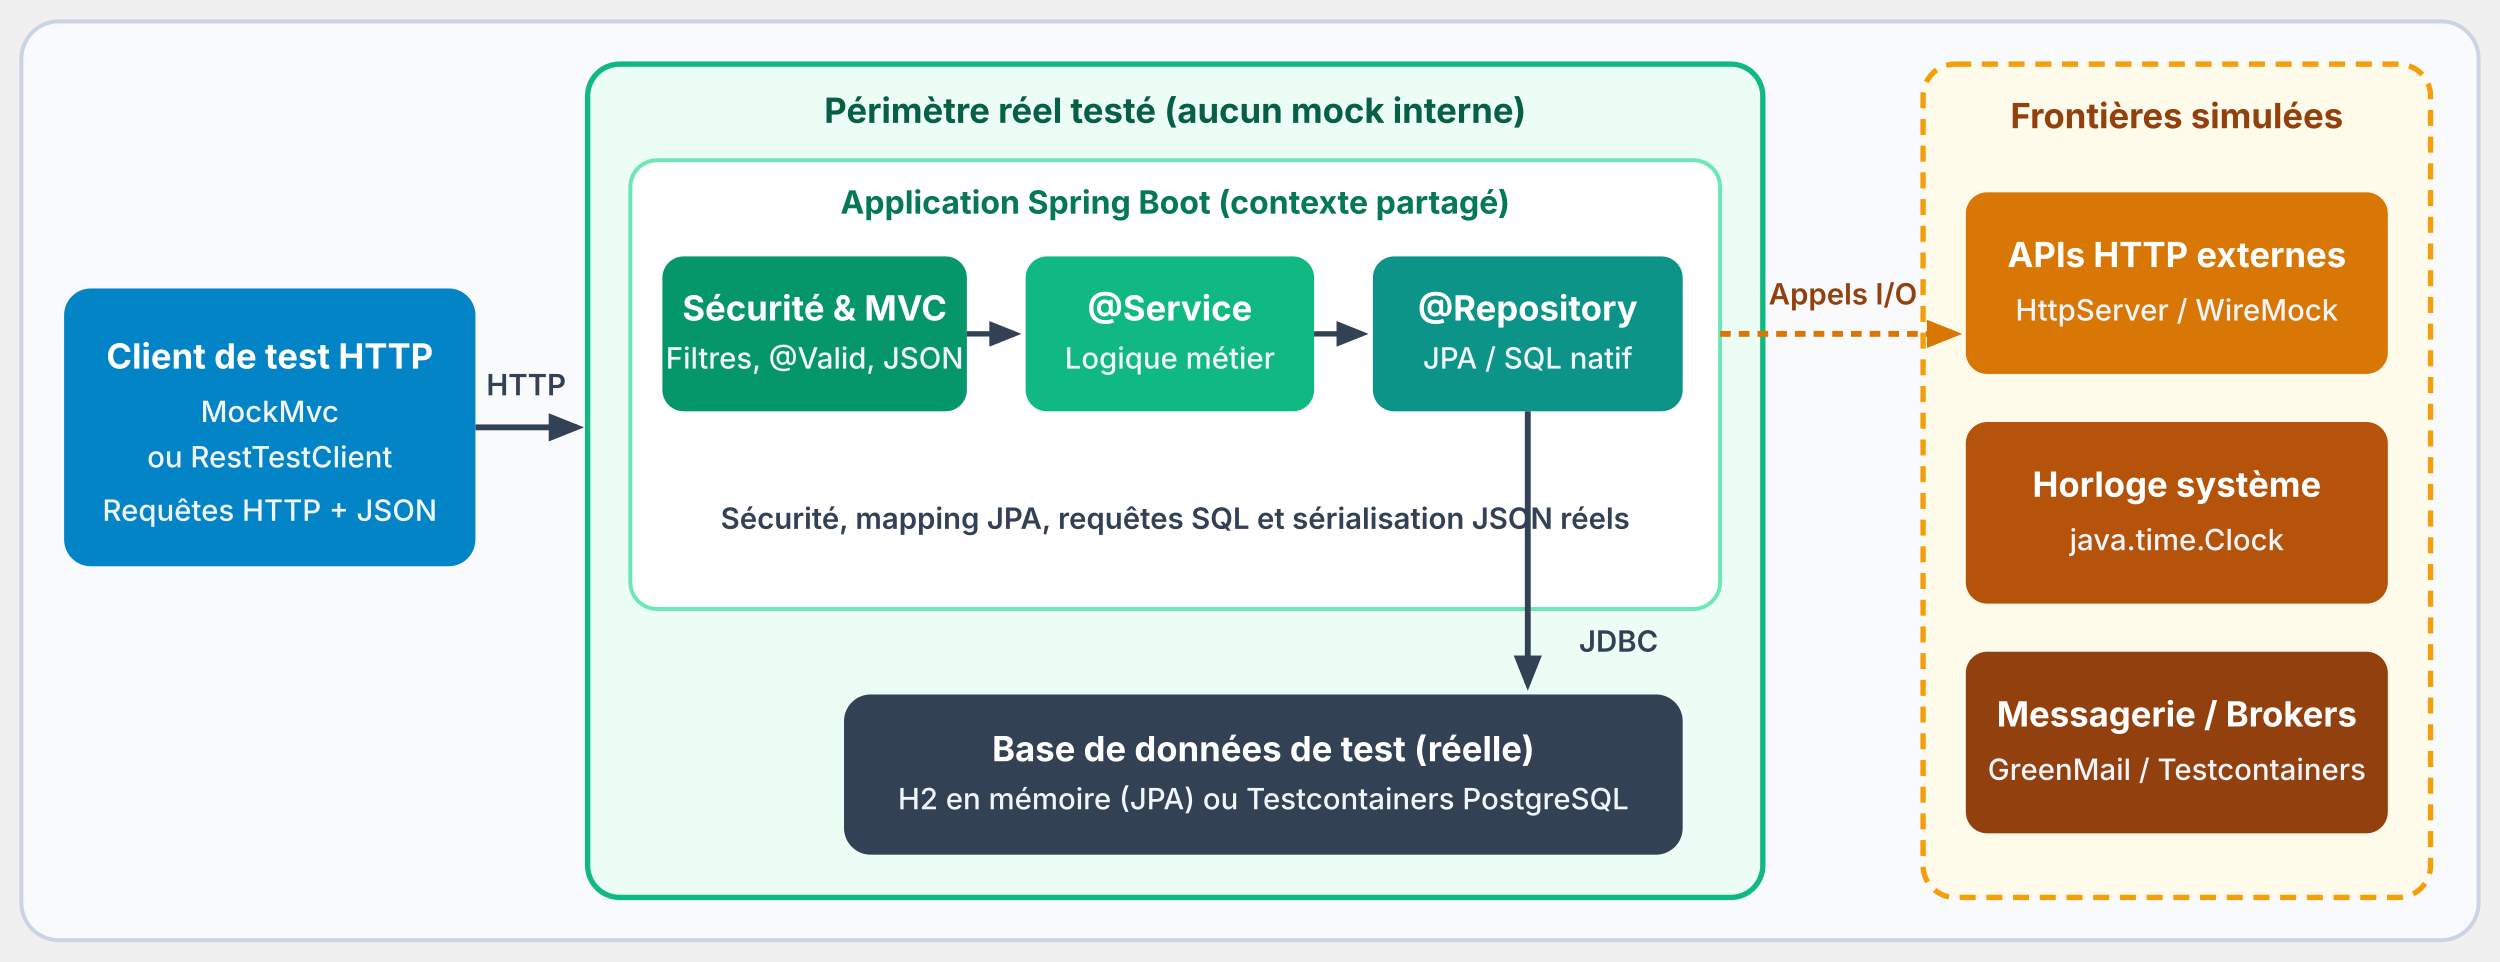
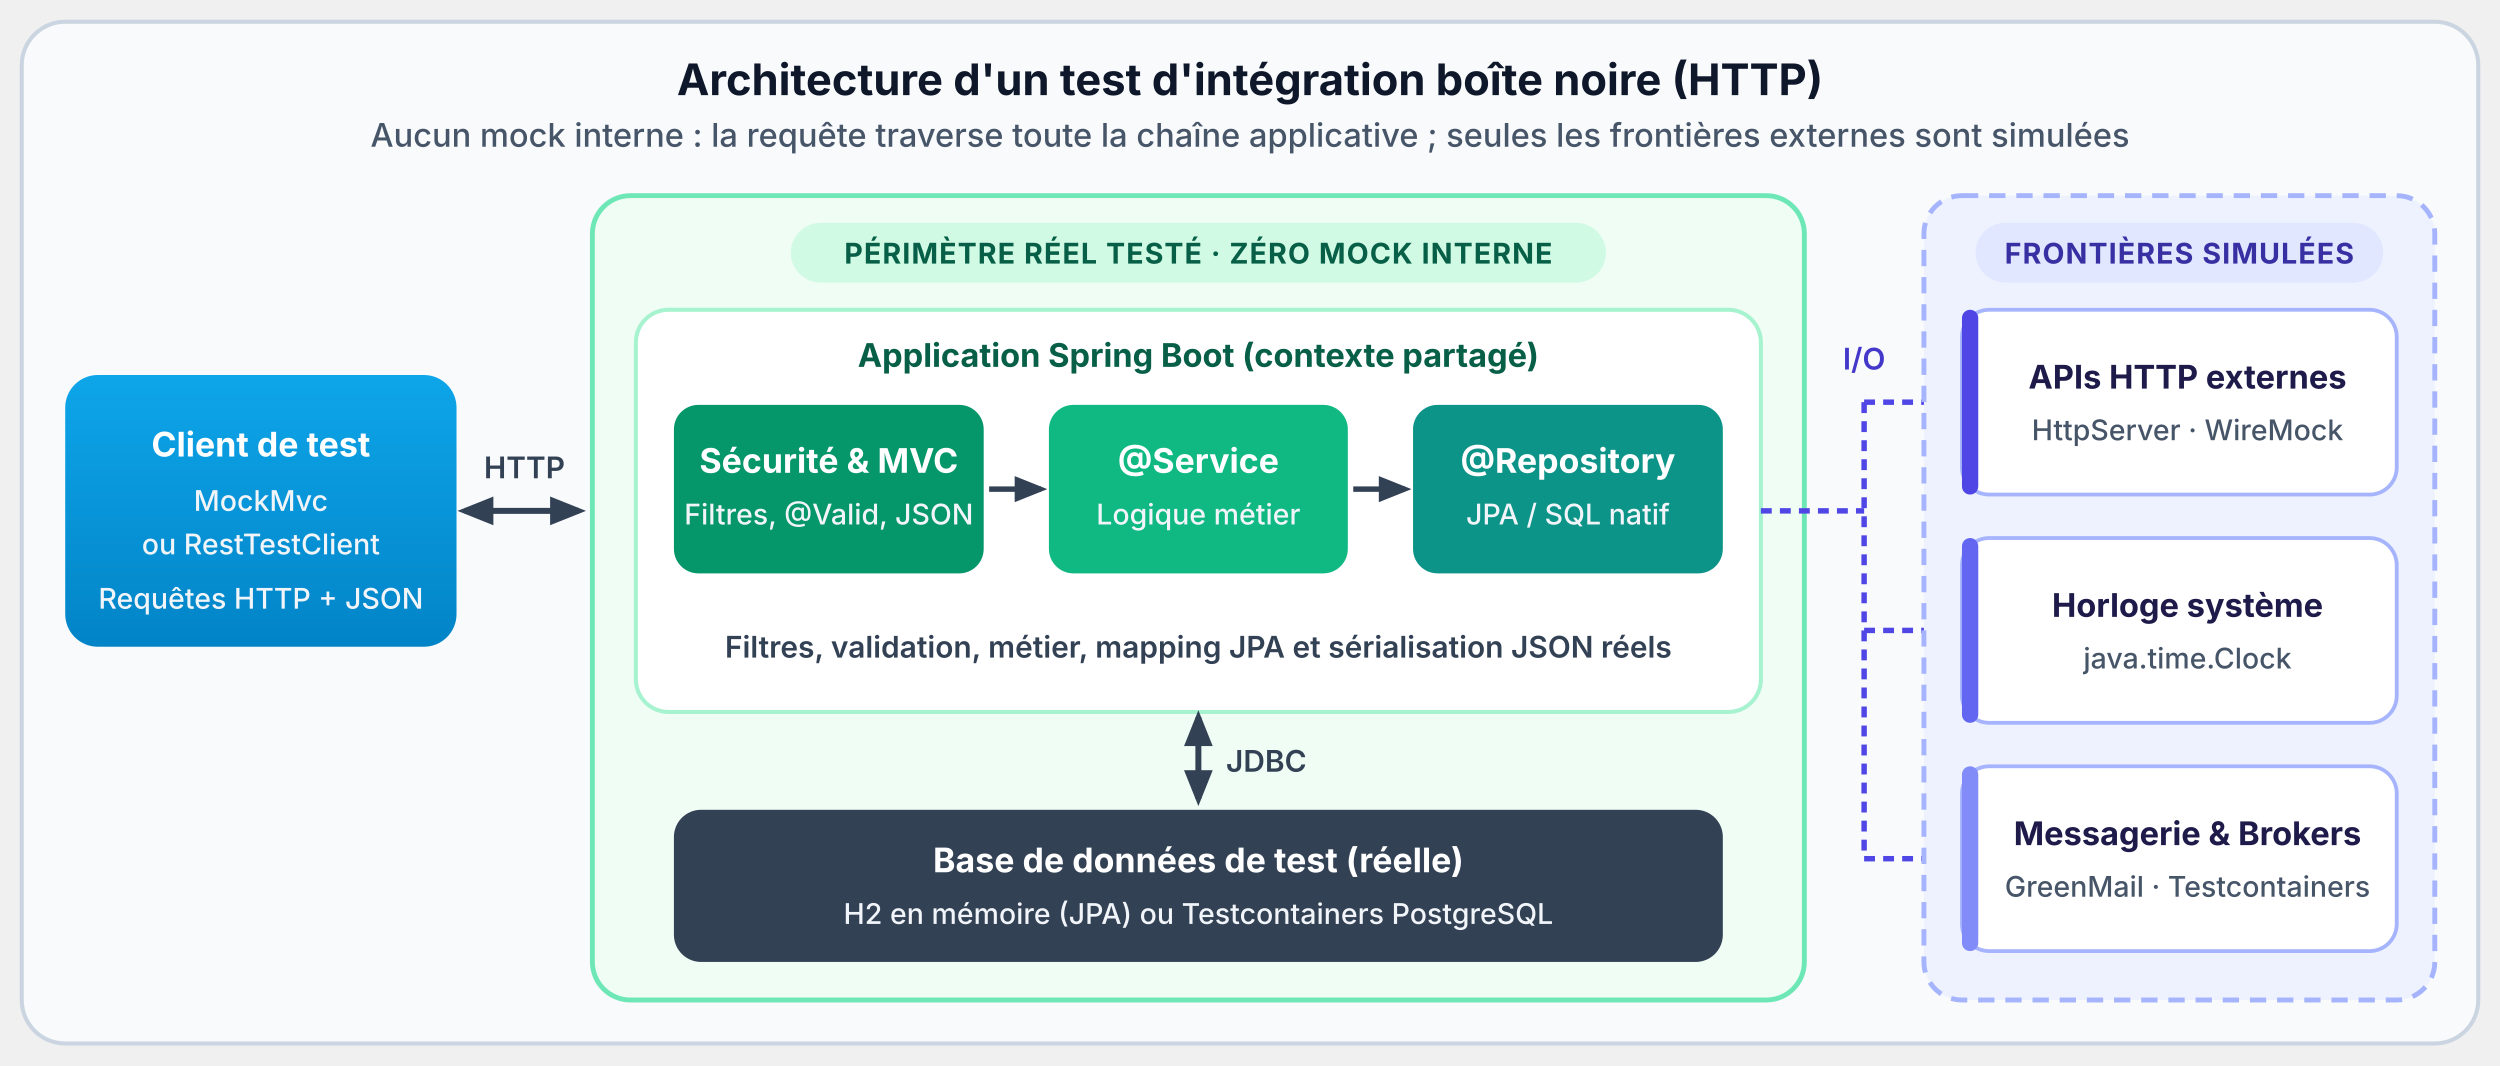
- <svg xmlns="http://www.w3.org/2000/svg" viewBox="0 0 936 360" role="img" aria-label="Architecture d'un test d'intégration boîte noire par HTTP sur Spring Boot">
+ <svg xmlns="http://www.w3.org/2000/svg" viewBox="0 0 920 392" role="img" aria-label="Architecture d'un test d'intégration boîte noire par HTTP sur Spring Boot">
  <defs>
-     <marker id="arrow" viewBox="0 0 10 10" refX="8" refY="5" markerWidth="6" markerHeight="6" orient="auto-start-reverse">
+     <linearGradient id="client-grad" x1="0" y1="0" x2="0" y2="1">
+       <stop offset="0%" stop-color="#0ea5e9" />
+       <stop offset="100%" stop-color="#0284c7" />
+     </linearGradient>
+     <marker id="arr-slate" viewBox="0 0 10 10" refX="8" refY="5" markerWidth="6" markerHeight="6" orient="auto-start-reverse">
      <path d="M 0 1 L 10 5 L 0 9 z" fill="#334155" />
    </marker>
-     <marker id="arrow-ext" viewBox="0 0 10 10" refX="8" refY="5" markerWidth="6" markerHeight="6" orient="auto-start-reverse">
-       <path d="M 0 1 L 10 5 L 0 9 z" fill="#d97706" />
+     <marker id="arr-indigo" viewBox="0 0 10 10" refX="8" refY="5" markerWidth="6" markerHeight="6" orient="auto">
+       <path d="M 0 1 L 10 5 L 0 9 z" fill="#4f46e5" />
    </marker>
    <style>
-       .box-title { font: 700 13px system-ui, -apple-system, sans-serif; fill: #ffffff; }
-       .box-sub { font: 500 11px system-ui, -apple-system, sans-serif; fill: #f1f5f9; }
-       .zone-title { font: 700 13px system-ui, -apple-system, sans-serif; fill: #065f46; }
-       .app-title { font: 700 12px system-ui, -apple-system, sans-serif; fill: #047857; }
-       .ext-title { font: 700 13px system-ui, -apple-system, sans-serif; fill: #92400e; }
-       .edge-lbl { font: 600 11px system-ui, -apple-system, sans-serif; fill: #334155; }
+       .title { font: 700 16px system-ui, -apple-system, sans-serif; fill: #0f172a; }
+       .sub { font: 500 12px system-ui, -apple-system, sans-serif; fill: #475569; }
+       .pill { font: 700 10.5px system-ui, -apple-system, sans-serif; letter-spacing: 0.04em; }
+       .app-title { font: 700 12px system-ui, -apple-system, sans-serif; fill: #065f46; }
+       .box-title { font: 700 12.5px system-ui, -apple-system, sans-serif; fill: #ffffff; }
+       .box-sub { font: 500 10.5px system-ui, -apple-system, sans-serif; fill: #f1f5f9; }
+       .ext-title { font: 700 12px system-ui, -apple-system, sans-serif; fill: #1e1b4b; }
+       .ext-sub { font: 500 10.5px system-ui, -apple-system, sans-serif; fill: #475569; }
+       .lbl { font: 600 11px system-ui, -apple-system, sans-serif; fill: #334155; }
    </style>
  </defs>
-   <rect x="8" y="8" width="920" height="344" rx="14" fill="#f8fafc" stroke="#cbd5e1" stroke-width="1.5" />
-   <rect x="24" y="108" width="154" height="104" rx="10" fill="#0284c7" />
-   <text x="101" y="138" text-anchor="middle" class="box-title">Client de test HTTP</text>
-   <text x="101" y="158" text-anchor="middle" class="box-sub">MockMvc</text>
-   <text x="101" y="175" text-anchor="middle" class="box-sub">ou RestTestClient</text>
-   <text x="101" y="195" text-anchor="middle" class="box-sub">Requêtes HTTP + JSON</text>
-   <line x1="178" y1="160" x2="216" y2="160" stroke="#334155" stroke-width="2.2" marker-end="url(#arrow)" />
-   <text x="197" y="148" text-anchor="middle" class="edge-lbl">HTTP</text>
-   <rect x="220" y="24" width="440" height="312" rx="12" fill="#ecfdf5" stroke="#10b981" stroke-width="2" />
-   <text x="440" y="46" text-anchor="middle" class="zone-title">Périmètre réel testé (aucun mock interne)</text>
-   <rect x="236" y="60" width="408" height="168" rx="10" fill="#ffffff" stroke="#6ee7b7" stroke-width="1.5" />
-   <text x="440" y="80" text-anchor="middle" class="app-title">Application Spring Boot (contexte partagé)</text>
-   <rect x="248" y="96" width="114" height="58" rx="8" fill="#059669" />
-   <text x="305" y="120" text-anchor="middle" class="box-title">Sécurité &amp; MVC</text>
-   <text x="305" y="138" text-anchor="middle" class="box-sub">Filtres, @Valid, JSON</text>
-   <line x1="362" y1="125" x2="380" y2="125" stroke="#334155" stroke-width="2" marker-end="url(#arrow)" />
-   <rect x="384" y="96" width="108" height="58" rx="8" fill="#10b981" />
-   <text x="438" y="120" text-anchor="middle" class="box-title">@Service</text>
-   <text x="438" y="138" text-anchor="middle" class="box-sub">Logique métier</text>
-   <line x1="492" y1="125" x2="510" y2="125" stroke="#334155" stroke-width="2" marker-end="url(#arrow)" />
-   <rect x="514" y="96" width="116" height="58" rx="8" fill="#0d9488" />
-   <text x="572" y="120" text-anchor="middle" class="box-title">@Repository</text>
-   <text x="572" y="138" text-anchor="middle" class="box-sub">JPA / SQL natif</text>
-   <text x="440" y="198" text-anchor="middle" class="edge-lbl">Sécurité, mapping JPA, requêtes SQL et sérialisation JSON réels</text>
-   <line x1="572" y1="154" x2="572" y2="256" stroke="#334155" stroke-width="2.2" marker-end="url(#arrow)" />
-   <text x="606" y="244" text-anchor="middle" class="edge-lbl">JDBC</text>
-   <rect x="316" y="260" width="314" height="60" rx="10" fill="#334155" />
-   <text x="473" y="285" text-anchor="middle" class="box-title">Base de données de test (réelle)</text>
-   <text x="473" y="303" text-anchor="middle" class="box-sub">H2 en mémoire (JPA) ou Testcontainers PostgreSQL</text>
-   <rect x="720" y="24" width="190" height="312" rx="12" fill="#fffbeb" stroke="#f59e0b" stroke-width="2" stroke-dasharray="6 4" />
-   <text x="815" y="48" text-anchor="middle" class="ext-title">Frontières simulées</text>
-   <rect x="736" y="72" width="158" height="68" rx="8" fill="#d97706" />
-   <text x="815" y="100" text-anchor="middle" class="box-title">APIs HTTP externes</text>
-   <text x="815" y="120" text-anchor="middle" class="box-sub">HttpServer / WireMock</text>
-   <rect x="736" y="158" width="158" height="68" rx="8" fill="#b45309" />
-   <text x="815" y="186" text-anchor="middle" class="box-title">Horloge système</text>
-   <text x="815" y="206" text-anchor="middle" class="box-sub">java.time.Clock</text>
-   <rect x="736" y="244" width="158" height="68" rx="8" fill="#92400e" />
-   <text x="815" y="272" text-anchor="middle" class="box-title">Messagerie / Brokers</text>
-   <text x="815" y="292" text-anchor="middle" class="box-sub">GreenMail / Testcontainers</text>
-   <line x1="644" y1="125" x2="732" y2="125" stroke="#d97706" stroke-width="2.2" stroke-dasharray="4 3" marker-end="url(#arrow-ext)" />
-   <text x="690" y="114" text-anchor="middle" class="edge-lbl" style="fill: #92400e;">Appels I/O</text>
+   <rect x="8" y="8" width="904" height="376" rx="16" fill="#f8fafc" stroke="#cbd5e1" stroke-width="1.5" />
+   <text x="460" y="35" text-anchor="middle" class="title">Architecture d'un test d'intégration boîte noire (HTTP)</text>
+   <text x="460" y="54" text-anchor="middle" class="sub">Aucun mock interne : la requête traverse toute la chaîne applicative ; seules les frontières externes sont simulées</text>
+   <rect x="24" y="138" width="144" height="100" rx="12" fill="url(#client-grad)" />
+   <text x="96" y="168" text-anchor="middle" class="box-title">Client de test</text>
+   <text x="96" y="188" text-anchor="middle" class="box-sub">MockMvc</text>
+   <text x="96" y="204" text-anchor="middle" class="box-sub">ou RestTestClient</text>
+   <text x="96" y="224" text-anchor="middle" class="box-sub">Requêtes HTTP + JSON</text>
+   <text x="193" y="176" text-anchor="middle" class="lbl">HTTP</text>
+   <line x1="171" y1="188" x2="213" y2="188" stroke="#334155" stroke-width="2.2" marker-start="url(#arr-slate)" marker-end="url(#arr-slate)" />
+   <rect x="218" y="72" width="446" height="296" rx="14" fill="#f0fdf4" stroke="#6ee7b7" stroke-width="1.8" />
+   <rect x="291" y="82" width="300" height="22" rx="11" fill="#d1fae5" />
+   <text x="441" y="97" text-anchor="middle" class="pill" fill="#065f46">PÉRIMÈTRE RÉEL TESTÉ · ZÉRO MOCK INTERNE</text>
+   <rect x="234" y="114" width="414" height="148" rx="12" fill="#ffffff" stroke="#a7f3d0" stroke-width="1.5" />
+   <text x="441" y="135" text-anchor="middle" class="app-title">Application Spring Boot (contexte partagé)</text>
+   <rect x="248" y="149" width="114" height="62" rx="9" fill="#059669" />
+   <text x="305" y="174" text-anchor="middle" class="box-title">Sécurité &amp; MVC</text>
+   <text x="305" y="193" text-anchor="middle" class="box-sub">Filtres, @Valid, JSON</text>
+   <line x1="364" y1="180" x2="383" y2="180" stroke="#334155" stroke-width="2" marker-end="url(#arr-slate)" />
+   <rect x="386" y="149" width="110" height="62" rx="9" fill="#10b981" />
+   <text x="441" y="174" text-anchor="middle" class="box-title">@Service</text>
+   <text x="441" y="193" text-anchor="middle" class="box-sub">Logique métier</text>
+   <line x1="498" y1="180" x2="517" y2="180" stroke="#334155" stroke-width="2" marker-end="url(#arr-slate)" />
+   <rect x="520" y="149" width="114" height="62" rx="9" fill="#0d9488" />
+   <text x="577" y="174" text-anchor="middle" class="box-title">@Repository</text>
+   <text x="577" y="193" text-anchor="middle" class="box-sub">JPA / SQL natif</text>
+   <text x="441" y="242" text-anchor="middle" class="lbl">Filtres, validation, métier, mapping JPA et sérialisation JSON réels</text>
+   <line x1="441" y1="264" x2="441" y2="294" stroke="#334155" stroke-width="2.2" marker-start="url(#arr-slate)" marker-end="url(#arr-slate)" />
+   <text x="466" y="284" text-anchor="middle" class="lbl">JDBC</text>
+   <rect x="248" y="298" width="386" height="56" rx="10" fill="#334155" />
+   <text x="441" y="321" text-anchor="middle" class="box-title">Base de données de test (réelle)</text>
+   <text x="441" y="340" text-anchor="middle" class="box-sub">H2 en mémoire (JPA) ou Testcontainers PostgreSQL</text>
+   <text x="686" y="136" text-anchor="middle" class="lbl" style="fill: #4338ca;">I/O</text>
+   <line x1="648" y1="188" x2="686" y2="188" stroke="#4f46e5" stroke-width="2" stroke-dasharray="4 3" />
+   <line x1="686" y1="148" x2="686" y2="316" stroke="#4f46e5" stroke-width="2" stroke-dasharray="4 3" />
+   <line x1="686" y1="148" x2="718" y2="148" stroke="#4f46e5" stroke-width="2" stroke-dasharray="4 3" marker-end="url(#arr-indigo)" />
+   <line x1="686" y1="232" x2="718" y2="232" stroke="#4f46e5" stroke-width="2" stroke-dasharray="4 3" marker-end="url(#arr-indigo)" />
+   <line x1="686" y1="316" x2="718" y2="316" stroke="#4f46e5" stroke-width="2" stroke-dasharray="4 3" marker-end="url(#arr-indigo)" />
+   <rect x="708" y="72" width="188" height="296" rx="14" fill="#eef2ff" stroke="#a5b4fc" stroke-width="1.8" stroke-dasharray="6 4" />
+   <rect x="727" y="82" width="150" height="22" rx="11" fill="#e0e7ff" />
+   <text x="802" y="97" text-anchor="middle" class="pill" fill="#3730a3">FRONTIÈRES SIMULÉES</text>
+   <rect x="722" y="114" width="160" height="68" rx="10" fill="#ffffff" stroke="#a5b4fc" stroke-width="1.4" />
+   <rect x="722" y="114" width="6" height="68" rx="3" fill="#4f46e5" />
+   <text x="805" y="143" text-anchor="middle" class="ext-title">APIs HTTP externes</text>
+   <text x="805" y="162" text-anchor="middle" class="ext-sub">HttpServer · WireMock</text>
+   <rect x="722" y="198" width="160" height="68" rx="10" fill="#ffffff" stroke="#a5b4fc" stroke-width="1.4" />
+   <rect x="722" y="198" width="6" height="68" rx="3" fill="#6366f1" />
+   <text x="805" y="227" text-anchor="middle" class="ext-title">Horloge système</text>
+   <text x="805" y="246" text-anchor="middle" class="ext-sub">java.time.Clock</text>
+   <rect x="722" y="282" width="160" height="68" rx="10" fill="#ffffff" stroke="#a5b4fc" stroke-width="1.4" />
+   <rect x="722" y="282" width="6" height="68" rx="3" fill="#818cf8" />
+   <text x="805" y="311" text-anchor="middle" class="ext-title">Messagerie &amp; Brokers</text>
+   <text x="805" y="330" text-anchor="middle" class="ext-sub">GreenMail · Testcontainers</text>
</svg>
